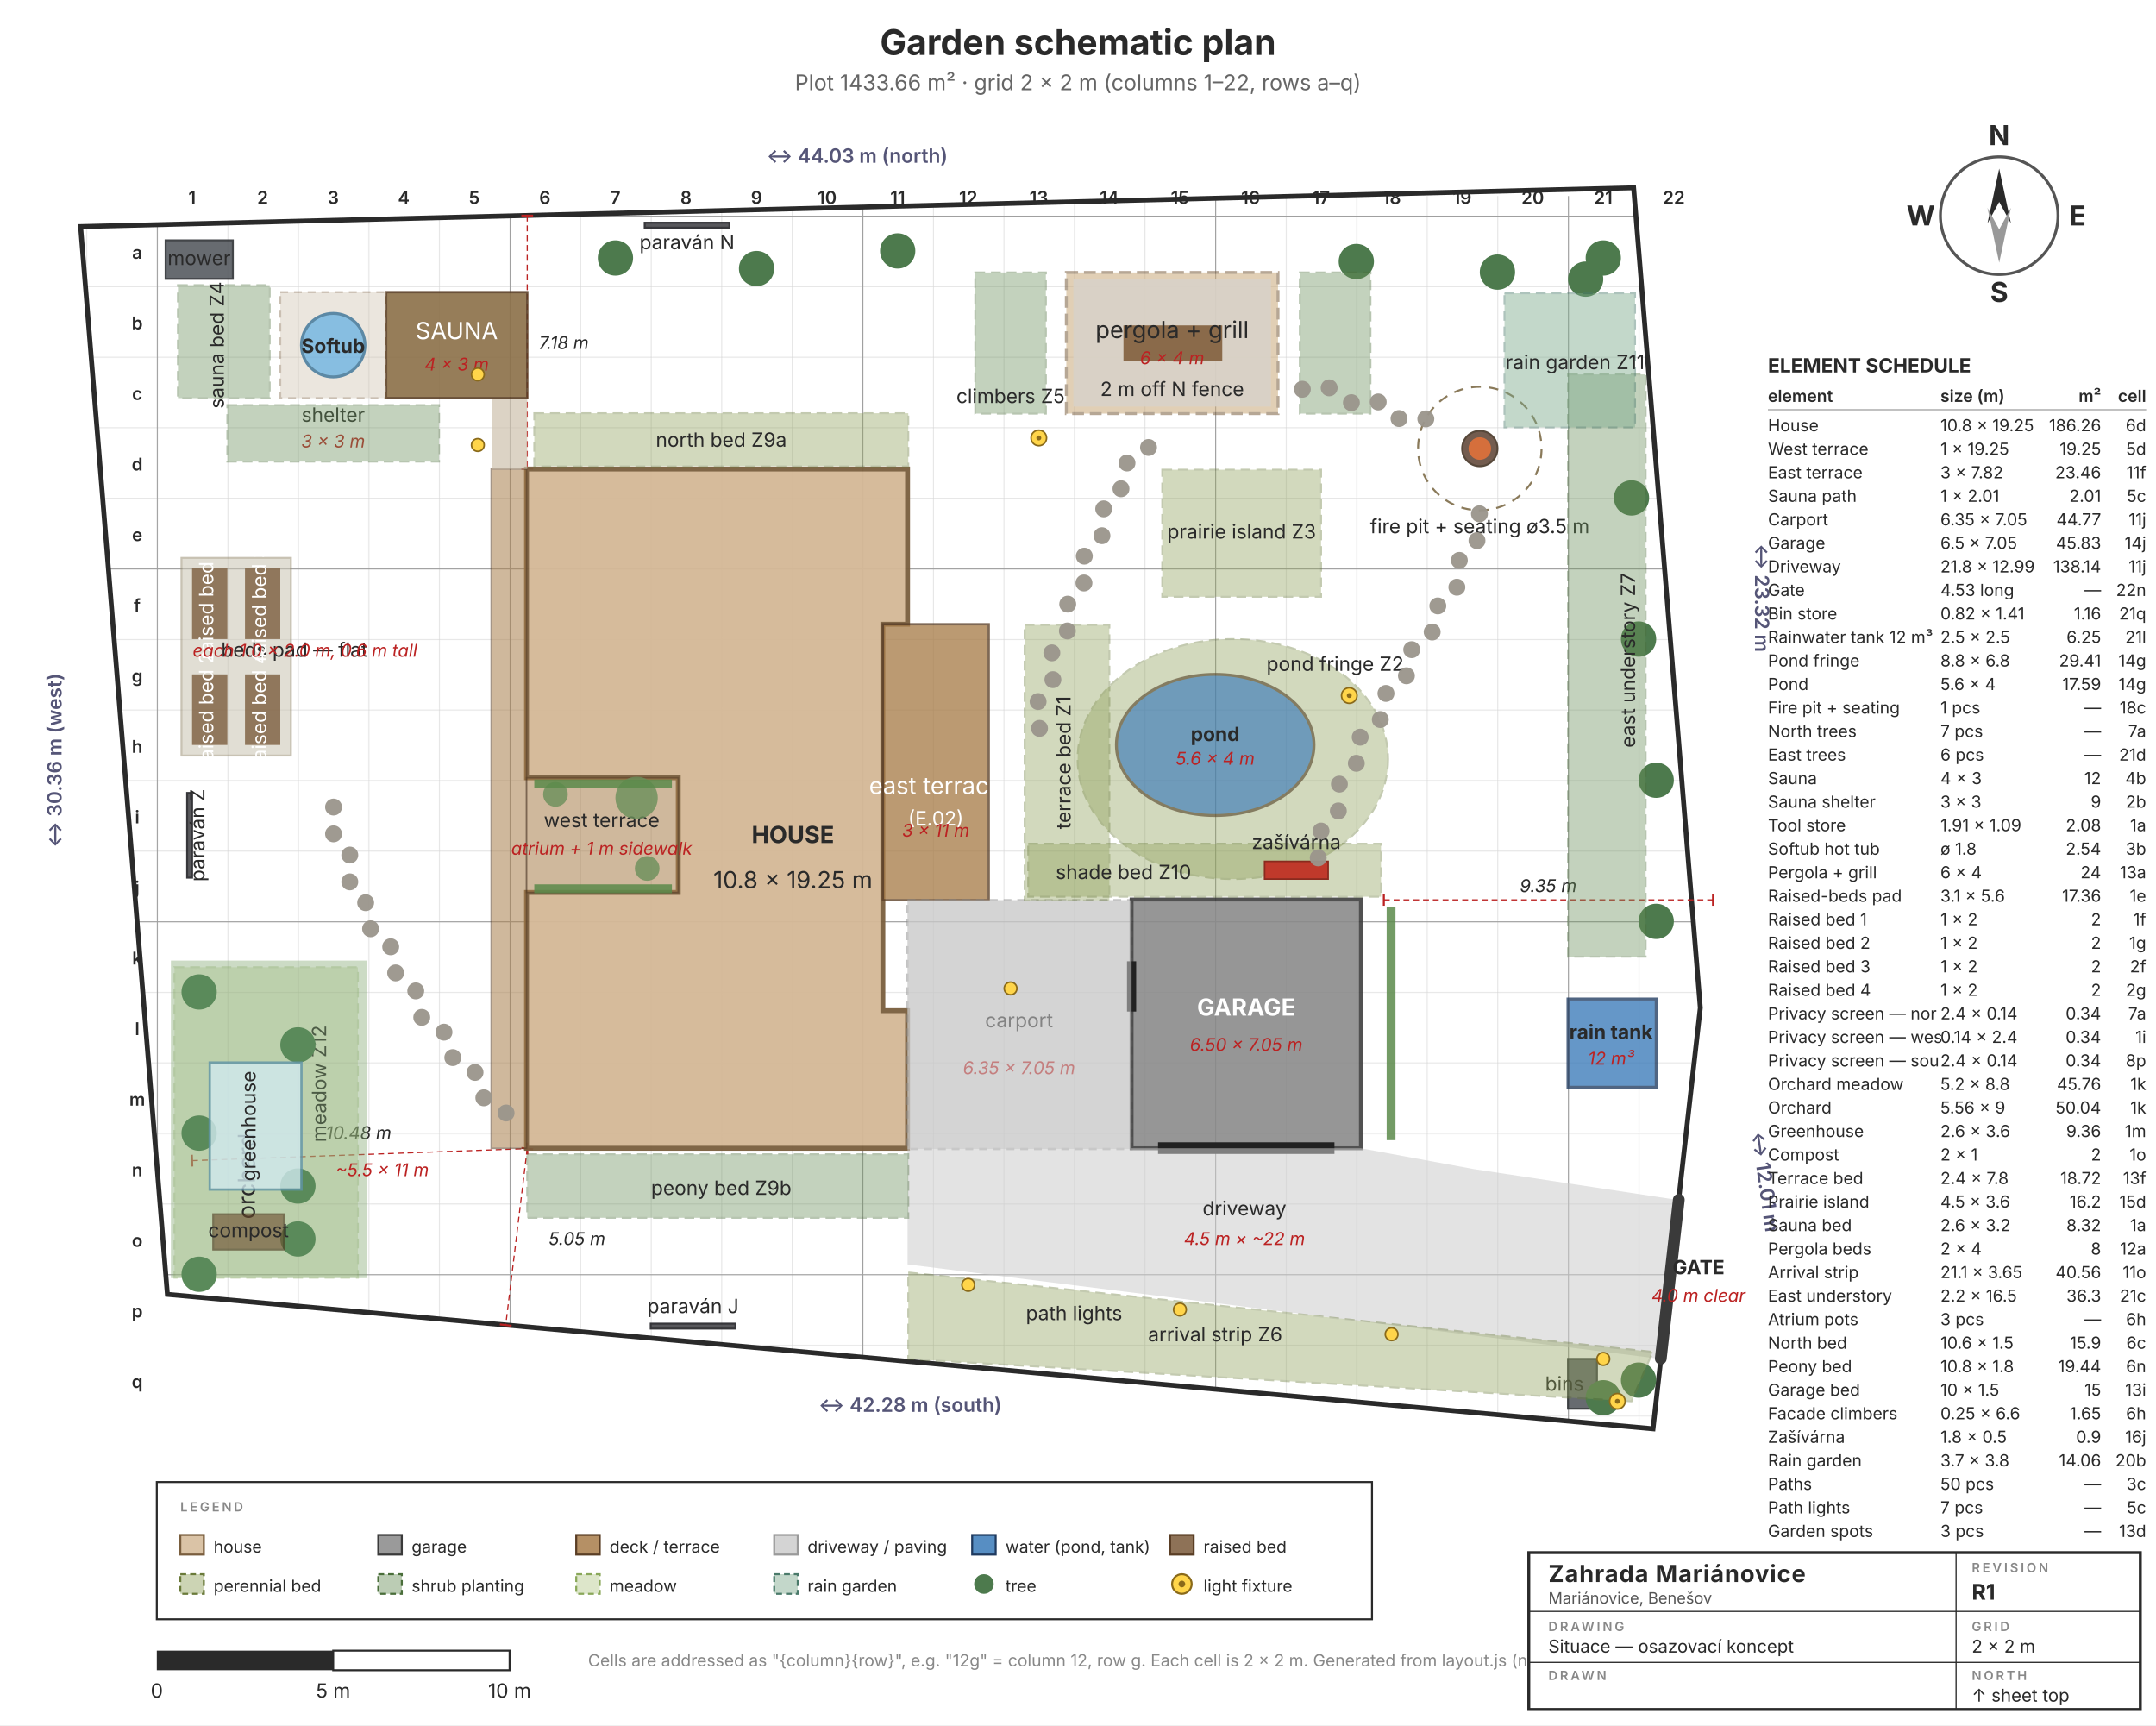
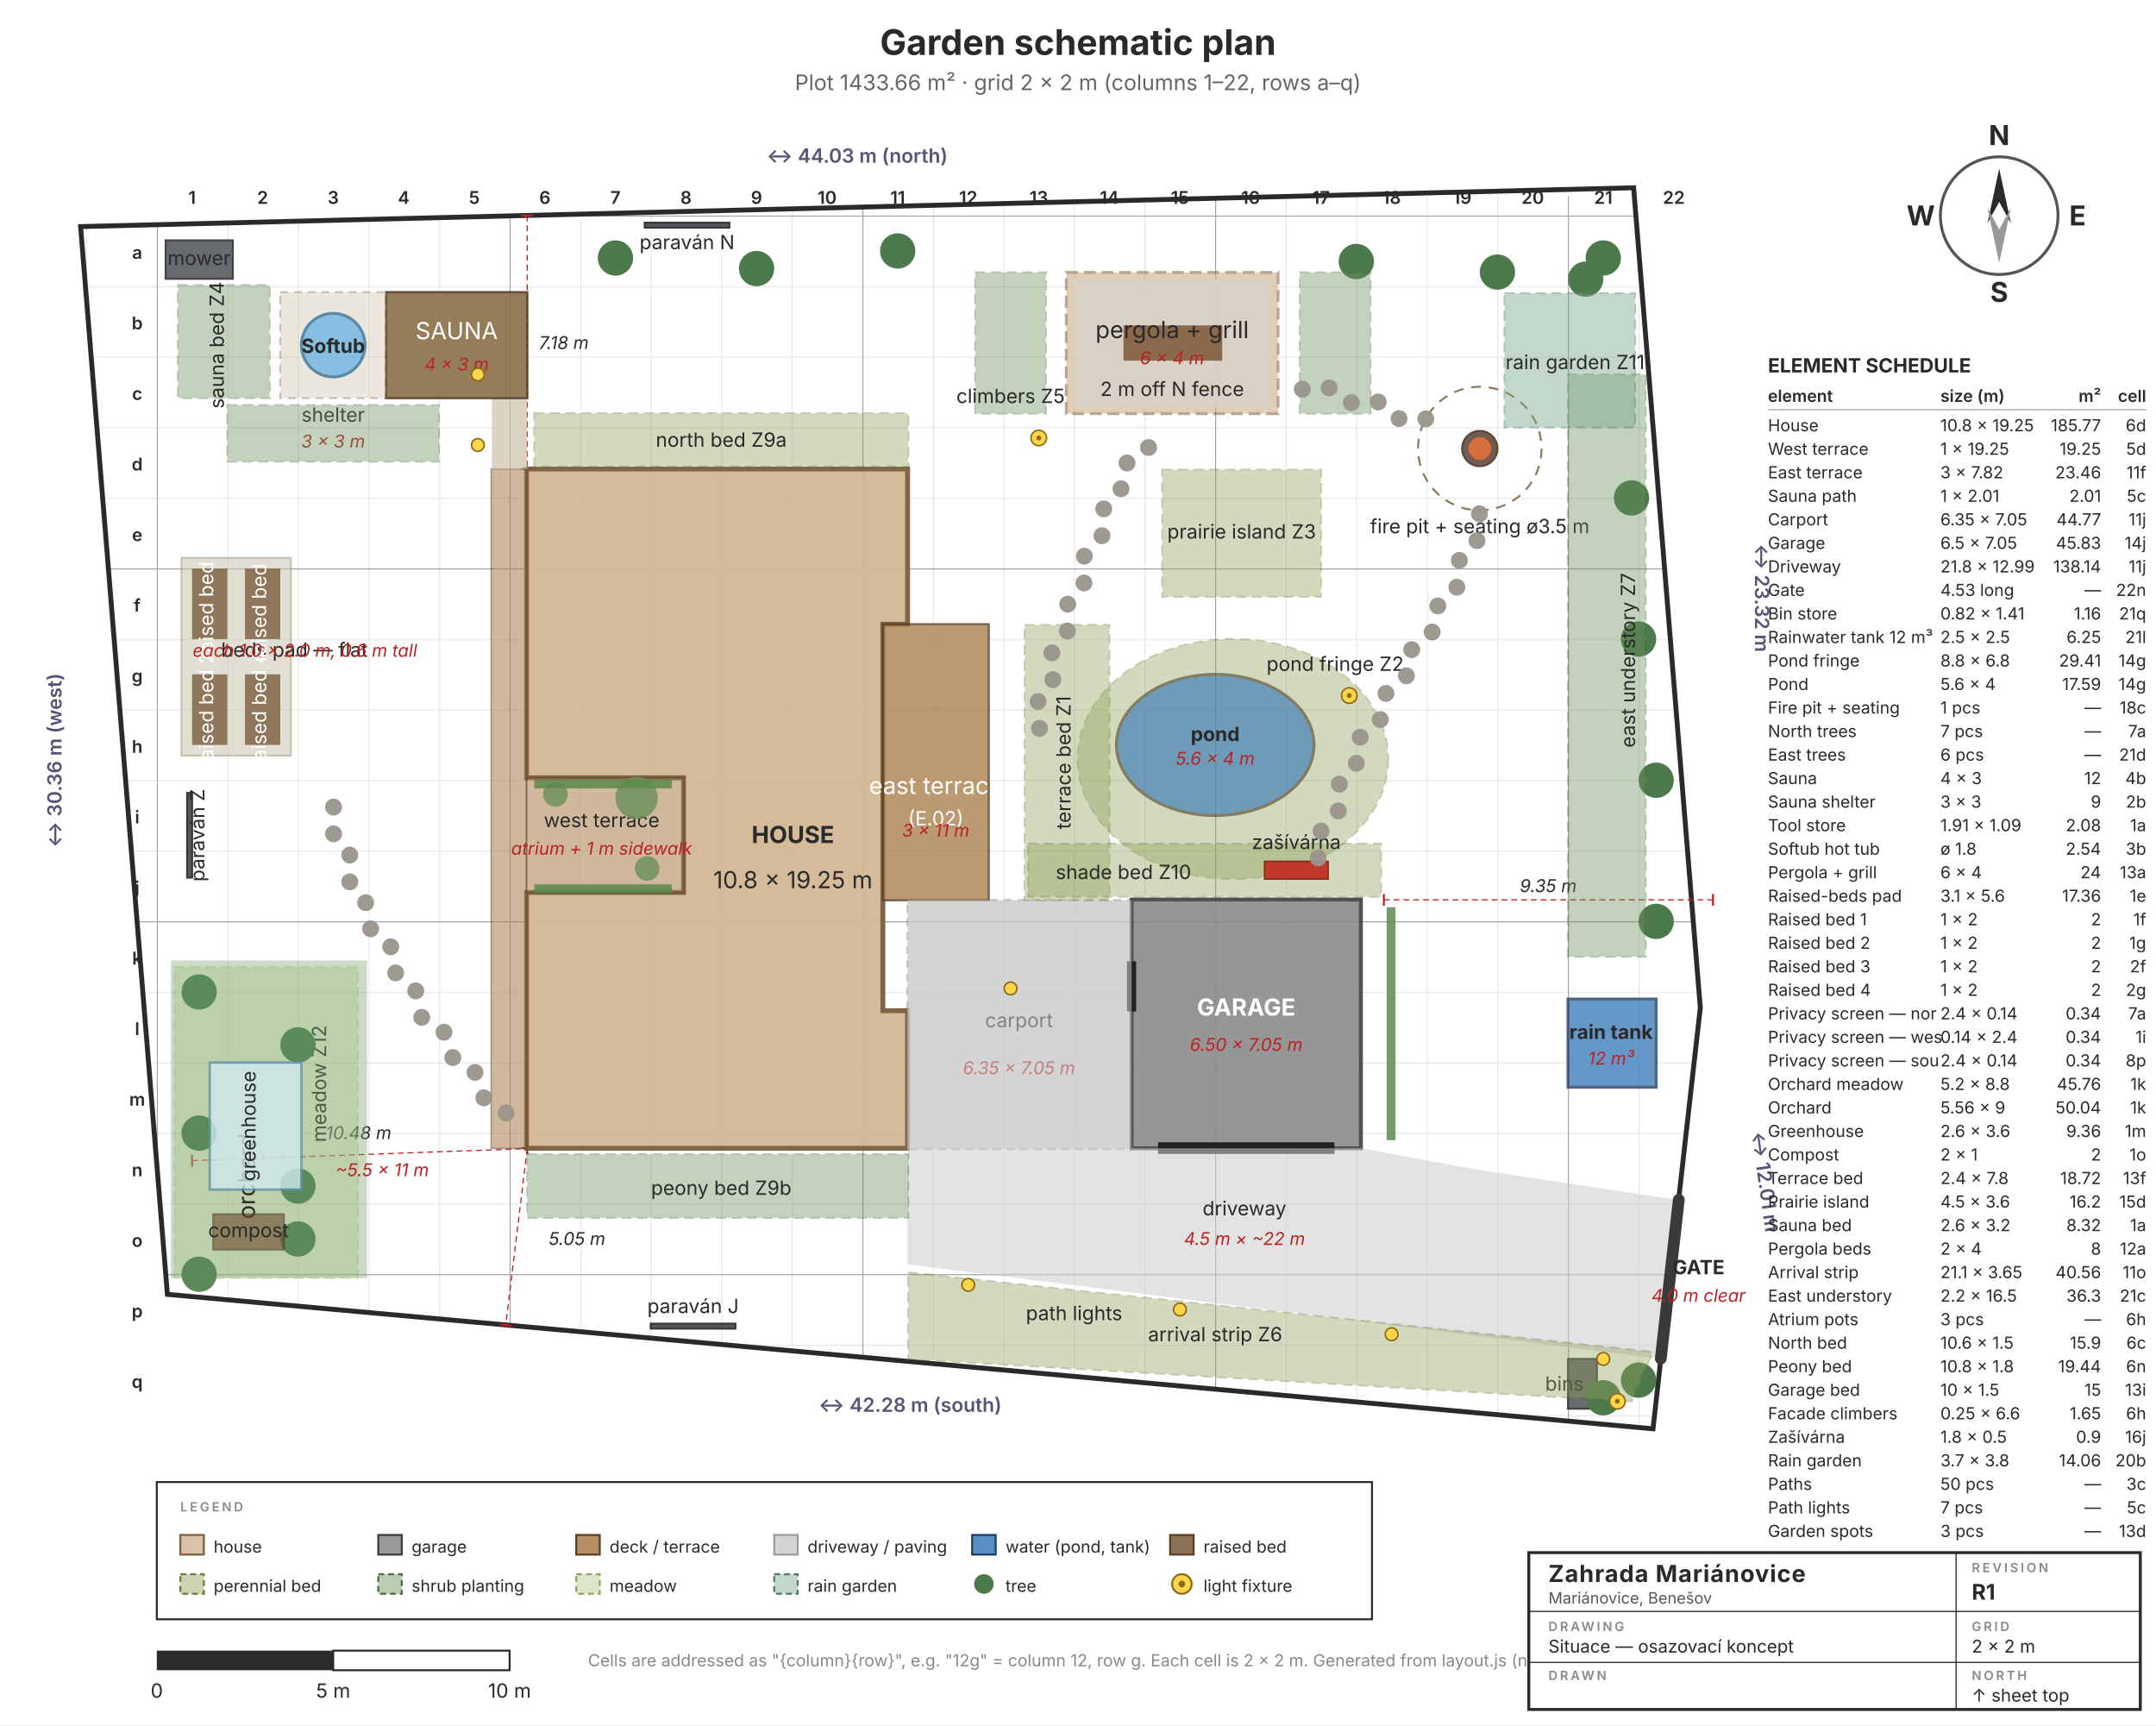
<svg xmlns="http://www.w3.org/2000/svg" viewBox="0 0 1100 880" font-family="-apple-system, BlinkMacSystemFont, sans-serif">
  <defs>
    <pattern id="cellgrid" width="36" height="36" patternUnits="userSpaceOnUse">
      <path d="M 36 0 L 0 0 0 36" fill="none" stroke="#d8d8d8" stroke-width="0.6" />
    </pattern>
    <pattern id="majorgrid" x="0" y="0" width="180" height="180" patternUnits="userSpaceOnUse">
      <rect width="180" height="180" fill="url(#cellgrid)" />
      <path d="M 180 0 L 0 0 0 180" fill="none" stroke="#a0a0a0" stroke-width="1" />
    </pattern>
    <clipPath id="plotShape">
      <polygon points="-38.88,5.58 753.48,-14.22 787.5,404.1 779.4,475.74 763.38,618.84 5.4,550.26" />
    </clipPath>
  </defs>
  <style>
    text { font-family: -apple-system, sans-serif; fill: #2a2a2a; }
    .title { font-size: 18px; font-weight: 700; text-anchor: middle; }
    .subtitle { font-size: 11px; fill: #666; text-anchor: middle; }
    .lbl { font-size: 12px; text-anchor: middle; }
    .lbl-w { font-size: 12px; text-anchor: middle; fill: white; }
    .lbl-sm { font-size: 10px; text-anchor: middle; }
    .lbl-sm-w { font-size: 10px; text-anchor: middle; fill: white; }
    .compass { font-size: 14px; font-weight: 700; text-anchor: middle; }
    .strana { font-size: 10px; fill: #557; font-weight: 600; text-anchor: middle; }
    .dim { font-size: 9px; fill: #b22; text-anchor: middle; font-style: italic; }
    .axis { font-size: 9px; fill: #555; text-anchor: middle; font-weight: 600; }
    .tb-proj { font-size: 12px; font-weight: 700; letter-spacing: 0.4px; }
    .tb-sub { font-size: 8px; fill: #555; }
    .tb-lbl { font-size: 6.5px; fill: #888; font-weight: 600; letter-spacing: 1.2px; }
    .tb-val { font-size: 9px; }
    .tb-rev { font-size: 11px; font-weight: 700; }
    .leg { font-size: 8.5px; }
    .note { font-size: 8.5px; fill: #888; }
  </style>
  <rect x="0" y="0" width="1100" height="880" fill="white" />
  <text x="550" y="28" class="title">Garden schematic plan</text>
  <text x="550" y="46" class="subtitle">Plot 1433.66 m² · grid 2 × 2 m (columns 1–22, rows a–q)</text>
  <g transform="translate(80, 110)">
    <g clip-path="url(#plotShape)">
      <rect x="-50" y="-10" width="900" height="700" fill="url(#majorgrid)" />
    </g>
    <polygon points="-38.88,5.58 753.48,-14.22 787.5,404.1 779.4,475.74 763.38,618.84 5.4,550.26" fill="none" stroke="#2a2a2a" stroke-width="2.5" />
    <g class="axis-labels" font-size="9" fill="#555" text-anchor="middle" font-weight="600">
      <text x="18" y="-6">1</text>
      <text x="54" y="-6">2</text>
      <text x="90" y="-6">3</text>
      <text x="126" y="-6">4</text>
      <text x="162" y="-6">5</text>
      <text x="198" y="-6">6</text>
      <text x="234" y="-6">7</text>
      <text x="270" y="-6">8</text>
      <text x="306" y="-6">9</text>
      <text x="342" y="-6">10</text>
      <text x="378" y="-6">11</text>
      <text x="414" y="-6">12</text>
      <text x="450" y="-6">13</text>
      <text x="486" y="-6">14</text>
      <text x="522" y="-6">15</text>
      <text x="558" y="-6">16</text>
      <text x="594" y="-6">17</text>
      <text x="630" y="-6">18</text>
      <text x="666" y="-6">19</text>
      <text x="702" y="-6">20</text>
      <text x="738" y="-6">21</text>
      <text x="774" y="-6">22</text>
    </g>
    <g class="axis-labels" font-size="9" fill="#555" text-anchor="middle" font-weight="600">
      <text x="-10" y="22">a</text>
      <text x="-10" y="58">b</text>
      <text x="-10" y="94">c</text>
      <text x="-10" y="130">d</text>
      <text x="-10" y="166">e</text>
      <text x="-10" y="202">f</text>
      <text x="-10" y="238">g</text>
      <text x="-10" y="274">h</text>
      <text x="-10" y="310">i</text>
      <text x="-10" y="346">j</text>
      <text x="-10" y="382">k</text>
      <text x="-10" y="418">l</text>
      <text x="-10" y="454">m</text>
      <text x="-10" y="490">n</text>
      <text x="-10" y="526">o</text>
      <text x="-10" y="562">p</text>
      <text x="-10" y="598">q</text>
    </g>
    <text x="357.3" y="-27" class="strana">↔ 44.03 m (north)</text>
    <text x="815.4" y="194.94" class="strana" transform="rotate(90, 815.4, 194.94)">↔ 23.32 m</text>
    <text x="817.2" y="493.2" class="strana" transform="rotate(82, 817.2, 493.2)">↔ 12.01 m</text>
    <text x="384.3" y="610.2" class="strana">↔ 42.28 m (south)</text>
    <text x="-48.6" y="277.92" class="strana" transform="rotate(-90, -48.6, 277.92)">↔ 30.36 m (west)</text>
    <g stroke="#b22" stroke-width="0.6" fill="#b22">
      <line x1="189" y1="0" x2="189" y2="129.06" stroke-dasharray="3,2" />
      <line x1="186" y1="0" x2="192" y2="0" stroke-width="1" />
      <line x1="186" y1="129.06" x2="192" y2="129.06" stroke-width="1" />
      <text x="194.94" y="68.04" font-size="9" font-style="italic" stroke="none" text-anchor="start">7.18 m</text>
      <line x1="18" y1="482.04" x2="189" y2="475.92" stroke-dasharray="3,2" />
      <line x1="18.11" y1="485.04" x2="17.89" y2="479.04" stroke-width="1" />
      <line x1="189.11" y1="478.92" x2="188.89" y2="472.92" stroke-width="1" />
      <text x="102.96" y="471.06" font-size="9" font-style="italic" stroke="none" text-anchor="middle">10.48 m</text>
      <line x1="189" y1="475.92" x2="178.02" y2="565.92" stroke-dasharray="3,2" />
      <line x1="186.02" y1="475.56" x2="191.98" y2="476.28" stroke-width="1" />
      <line x1="175.04" y1="565.56" x2="181" y2="566.28" stroke-width="1" />
      <text x="199.98" y="525.06" font-size="9" font-style="italic" stroke="none" text-anchor="start">5.05 m</text>
      <line x1="626.04" y1="349.02" x2="793.98" y2="349.02" stroke-dasharray="3,2" />
      <line x1="626.04" y1="352.02" x2="626.04" y2="346.02" stroke-width="1" />
      <line x1="793.98" y1="352.02" x2="793.98" y2="346.02" stroke-width="1" />
      <text x="709.92" y="345.06" font-size="9" font-style="italic" stroke="none" text-anchor="middle">9.35 m</text>
    </g>
    <g class="el" data-id="house">
-       <polygon points="188.64,129.24 383.04,129.24 383.04,208.44 370.44,208.44 370.44,405.54 383.04,405.54 383.04,475.74 188.64,475.74 188.64,345.24 266.04,345.24 266.04,286.74 188.64,286.74" fill="#d4b896" opacity="0.95" stroke="#7a5e3e" stroke-width="2.5" />
+       <polygon points="188.64,129.24 383.04,129.24 383.04,208.44 370.44,208.44 370.44,405.54 383.04,405.54 383.04,475.74 188.64,475.74 188.64,345.24 268.74,345.24 268.74,286.74 188.64,286.74" fill="#d4b896" opacity="0.95" stroke="#7a5e3e" stroke-width="2.5" />
      <text x="324.54" y="320.04" class="lbl" font-size="20" font-weight="700">HOUSE</text>
      <text x="324.54" y="343.08" class="lbl">10.8 × 19.25 m</text>
    </g>
    <g class="el" data-id="westTerrace">
      <rect x="170.64" y="129.24" width="18" height="346.5" fill="#a87d4a" opacity="0.55" stroke="#5a3e25" stroke-width="0.8" />
-       <rect x="188.64" y="286.74" width="77.4" height="58.5" fill="#a87d4a" opacity="0.55" stroke="#5a3e25" stroke-width="0.8" />
+       <rect x="188.64" y="286.74" width="80.1" height="58.5" fill="#a87d4a" opacity="0.55" stroke="#5a3e25" stroke-width="0.8" />
      <text x="226.98" y="311.94" class="lbl-sm">west terrace</text>
      <text x="226.98" y="325.98" class="dim">atrium + 1 m sidewalk</text>
    </g>
    <g class="el" data-id="eastTerrace">
      <rect x="370.44" y="208.44" width="54" height="140.76" fill="#a87d4a" opacity="0.78" stroke="#5a3e25" stroke-width="1.2" />
      <text x="397.44" y="295.02" class="lbl-w">east terrace</text>
      <text x="397.44" y="311.04" class="lbl-sm-w">(E.02)</text>
      <text x="397.44" y="316.8" class="dim" fill="#fff">3 × 11 m</text>
    </g>
    <g class="el" data-id="saunaPath">
      <rect x="171" y="93.06" width="18" height="36.18" fill="#cdc1ad" opacity="0.7" />
    </g>
    <g class="el" data-id="carport">
      <rect x="383.04" y="349.2" width="114.3" height="126.9" fill="#bdbdbd" opacity="0.5" stroke="#888" stroke-width="1.2" stroke-dasharray="4,3" />
      <text x="439.92" y="414" class="lbl-sm">carport</text>
      <text x="439.92" y="437.94" class="dim">6.35 × 7.05 m</text>
    </g>
    <g class="el" data-id="garage">
      <rect x="497.34" y="348.84" width="117" height="126.9" fill="#888" opacity="0.88" stroke="#3a3a3a" stroke-width="2" />
      <rect x="510.84" y="472.68" width="90" height="5.94" fill="#222" />
      <rect x="495" y="380.34" width="4.68" height="25.65" fill="#222" />
      <text x="555.84" y="408.06" class="lbl-w" font-size="14" font-weight="700">GARAGE</text>
      <text x="555.84" y="426.06" class="dim" fill="#fff">6.50 × 7.05 m</text>
    </g>
    <g class="el" data-id="driveway">
      <polygon points="383.04,349.2 497.34,349.2 497.34,475.74 614.34,475.74 671.94,486.36 775.44,502.02 765.9,583.02 383.04,534.96" fill="#cccccc" opacity="0.55" />
      <text x="554.94" y="509.94" class="lbl-sm">driveway</text>
      <text x="554.94" y="525.06" class="dim">4.5 m × ~22 m</text>
    </g>
    <g class="el" data-id="gate">
      <line x1="776.52" y1="502.02" x2="767.34" y2="583.02" fill="none" stroke="#3a3a3a" stroke-width="6" stroke-linecap="round" />
      <text x="786.6" y="540" class="lbl-sm" font-weight="700" text-anchor="start">GATE</text>
      <text x="786.6" y="554.04" class="dim" text-anchor="start">4.0 m clear</text>
    </g>
    <g class="el" data-id="binStore">
      <g clip-path="url(#plotShape)">
        <rect x="720" y="583.2" width="14.76" height="25.38" fill="#5a5e64" opacity="0.92" stroke="#33363a" stroke-width="1" />
      </g>
      <text x="718.2" y="599.4" class="lbl-sm" fill="#333" text-anchor="end">bins</text>
    </g>
    <g class="el" data-id="rainTank">
      <rect x="720" y="399.6" width="45" height="45" fill="#3a7ab8" opacity="0.78" stroke="#1f3a5f" stroke-width="1.5" />
      <text x="741.96" y="419.94" class="lbl-sm" fill="#fff" font-weight="700">rain tank</text>
      <text x="741.96" y="433.08" class="dim" fill="#fff">12 m³</text>
    </g>
    <g class="el" data-id="pondFringe">
      <ellipse cx="549" cy="277.2" rx="79.2" ry="61.2" fill="#8fa05a" opacity="0.4" stroke="#6a7a3a" stroke-width="1" stroke-dasharray="5,3" />
      <text x="601.2" y="232.2" class="lbl-sm" fill="#3a5a28">pond fringe Z2</text>
    </g>
    <g class="el" data-id="pond">
      <ellipse cx="540" cy="270" rx="50.4" ry="36" fill="#3a7ab8" opacity="0.65" stroke="#5a4a30" stroke-width="1.5" />
      <text x="540" y="268.02" class="lbl-sm" fill="#fff" font-weight="700">pond</text>
      <text x="540" y="280.08" class="dim" fill="#fff">5.6 × 4 m</text>
    </g>
    <g class="el" data-id="firePit">
      <circle cx="675" cy="118.8" r="31.5" fill="none" stroke="#8a7a5a" stroke-width="1" stroke-dasharray="5,4" />
      <circle cx="675" cy="118.8" r="9" fill="#5a4030" opacity="0.85" stroke="#3a2818" stroke-width="1" />
      <circle cx="675" cy="118.8" r="5.76" fill="#ff7733" opacity="0.7" />
      <text x="675" y="162" class="lbl-sm" fill="#5a4828">fire pit + seating ø3.5 m</text>
    </g>
    <g class="el" data-id="northTrees">
      <circle cx="234" cy="21.6" r="9" fill="#4d7a4d" />
      <circle cx="306" cy="27" r="9" fill="#4d7a4d" />
      <circle cx="378" cy="18" r="9" fill="#4d7a4d" />
      <circle cx="612" cy="23.4" r="9" fill="#4d7a4d" />
      <circle cx="684" cy="28.8" r="9" fill="#4d7a4d" />
      <circle cx="738" cy="21.6" r="9" fill="#4d7a4d" />
      <circle cx="729" cy="32.4" r="9" fill="#4d7a4d" />
    </g>
    <g class="el" data-id="eastTrees">
      <circle cx="752.4" cy="144" r="9" fill="#4d7a4d" />
      <circle cx="756" cy="216" r="9" fill="#4d7a4d" />
      <circle cx="765" cy="288" r="9" fill="#4d7a4d" />
      <circle cx="765" cy="360" r="9" fill="#4d7a4d" />
      <circle cx="756" cy="594" r="9" fill="#4d7a4d" />
      <circle cx="738" cy="603" r="9" fill="#4d7a4d" />
    </g>
    <g class="el" data-id="sauna">
      <rect x="117" y="39.06" width="72" height="54" fill="#8b6f47" opacity="0.9" stroke="#5a3e25" stroke-width="1.2" />
      <text x="153" y="63" class="lbl-w">SAUNA</text>
      <text x="153" y="79.02" class="dim" fill="#fff">4 × 3 m</text>
    </g>
    <g class="el" data-id="saunaShelter">
      <rect x="63" y="39.06" width="54" height="54" fill="#cdc1ad" opacity="0.4" stroke="#7a5e3e" stroke-width="1" stroke-dasharray="4,3" />
      <text x="90" y="105.12" class="lbl-sm" fill="#5a4828">shelter</text>
      <text x="90" y="118.26" class="dim">3 × 3 m</text>
    </g>
    <g class="el" data-id="toolStore">
      <g clip-path="url(#plotShape)">
        <rect x="4.5" y="12.6" width="34.29" height="19.62" fill="#5a5e64" opacity="0.92" stroke="#33363a" stroke-width="1" />
      </g>
      <text x="21.6" y="25.2" class="lbl-sm" fill="#fff">mower</text>
    </g>
    <g class="el" data-id="softub">
      <circle cx="90" cy="66.06" r="16.2" fill="#5dade2" opacity="0.7" stroke="#1f618d" stroke-width="1.5" />
      <text x="90" y="70.02" class="lbl-sm" fill="#1f3a5f" font-weight="700">Softub</text>
    </g>
    <g class="el" data-id="pergola">
      <rect x="464.04" y="28.98" width="108" height="72" fill="#c8a878" opacity="0.55" stroke="#7a5e3e" stroke-width="1.5" stroke-dasharray="6,3" />
      <rect x="467.64" y="32.58" width="100.8" height="64.8" fill="#d8d2c8" opacity="0.9" />
      <rect x="493.2" y="55.98" width="50.4" height="18" fill="#8a6a4a" />
      <text x="518.04" y="62.46" class="lbl">pergola + grill</text>
      <text x="518.04" y="75.78" class="dim">6 × 4 m</text>
      <text x="518.04" y="91.98" class="lbl-sm" fill="#5a4828">2 m off N fence</text>
    </g>
    <g class="el" data-id="raisedBedsPad">
      <g clip-path="url(#plotShape)">
        <rect x="12.6" y="174.6" width="55.8" height="100.8" fill="#c8c2b0" opacity="0.55" stroke="#9a9074" stroke-width="1" />
      </g>
      <text x="70.2" y="225" class="lbl-sm" fill="#5a5030" text-anchor="start">beds pad — flat</text>
    </g>
    <g class="el" data-id="raisedBed1">
      <rect x="18" y="180" width="18" height="36" fill="#7a5a3a" opacity="0.78" />
      <text x="28.8" y="198" class="lbl-sm-w" transform="rotate(-90, 28.8, 198)">raised bed 1</text>
    </g>
    <g class="el" data-id="raisedBed2">
      <rect x="18" y="234" width="18" height="36" fill="#7a5a3a" opacity="0.78" />
      <text x="28.8" y="252" class="lbl-sm-w" transform="rotate(-90, 28.8, 252)">raised bed 2</text>
    </g>
    <g class="el" data-id="raisedBed3">
      <rect x="45" y="180" width="18" height="36" fill="#7a5a3a" opacity="0.78" />
      <text x="55.8" y="198" class="lbl-sm-w" transform="rotate(-90, 55.8, 198)">raised bed 3</text>
    </g>
    <g class="el" data-id="raisedBed4">
      <rect x="45" y="234" width="18" height="36" fill="#7a5a3a" opacity="0.78" />
      <text x="55.8" y="252" class="lbl-sm-w" transform="rotate(-90, 55.8, 252)">raised bed 4</text>
      <text x="75.6" y="225" class="dim" text-anchor="start">each 1.0 × 2.0 m, 0.6 m tall</text>
    </g>
    <g class="el" data-id="screenNorth">
      <rect x="248.94" y="3.6" width="43.2" height="2.52" fill="#4a4a4e" opacity="0.92" stroke="#26262a" stroke-width="1" />
      <text x="270.54" y="17.1" class="lbl-sm" fill="#3a3a3e">paraván N</text>
    </g>
    <g class="el" data-id="screenWest">
      <rect x="15.48" y="294.48" width="2.52" height="43.2" fill="#4a4a4e" opacity="0.92" stroke="#26262a" stroke-width="1" />
      <text x="24.3" y="316.08" class="lbl-sm" fill="#3a3a3e" transform="rotate(-90, 24.3, 316.08)">paraván Z</text>
    </g>
    <g class="el" data-id="screenSouth">
      <rect x="252" y="565.2" width="43.2" height="2.52" fill="#4a4a4e" opacity="0.92" stroke="#26262a" stroke-width="1" />
      <text x="273.6" y="559.8" class="lbl-sm" fill="#3a3a3e">paraván J</text>
    </g>
    <g class="el" data-id="orchardMeadow">
      <g clip-path="url(#plotShape)">
        <rect x="9" y="383.4" width="93.6" height="158.4" fill="#b5c98a" opacity="0.35" stroke="#8aa85a" stroke-width="1" stroke-dasharray="5,3" />
      </g>
      <text x="86.4" y="442.8" class="lbl-sm" fill="#3a5a28" transform="rotate(-90, 86.4, 442.8)">meadow Z12</text>
    </g>
    <g class="el" data-id="orchard">
      <g clip-path="url(#plotShape)">
        <rect x="7.2" y="379.98" width="100.08" height="162" fill="#7fa66f" opacity="0.4" />
      </g>
      <circle cx="21.6" cy="396" r="9" fill="#5a8a5a" />
      <circle cx="72" cy="423" r="9" fill="#5a8a5a" />
      <circle cx="21.6" cy="468" r="9" fill="#5a8a5a" />
      <circle cx="72" cy="495" r="9" fill="#5a8a5a" />
      <circle cx="21.6" cy="540" r="9" fill="#5a8a5a" />
      <circle cx="72" cy="522" r="9" fill="#5a8a5a" />
      <text x="50.04" y="489.96" class="lbl" transform="rotate(-90, 50.04, 489.96)">orchard</text>
      <text x="115.02" y="489.96" class="dim" text-anchor="start">~5.5 × 11 m</text>
    </g>
    <g class="el" data-id="greenhouse">
      <g clip-path="url(#plotShape)">
        <rect x="27" y="432" width="46.8" height="64.8" fill="#cfe8ef" opacity="0.8" stroke="#5f93a8" stroke-width="1.2" />
      </g>
      <text x="50.4" y="464.4" class="lbl-sm" fill="#245a6a" transform="rotate(-90, 50.4, 464.4)">greenhouse</text>
    </g>
    <g class="el" data-id="compost">
      <g clip-path="url(#plotShape)">
        <rect x="28.8" y="509.4" width="36" height="18" fill="#6a4a2a" opacity="0.6" stroke="#4a3218" stroke-width="1" />
      </g>
      <text x="46.8" y="521.1" class="lbl-sm" fill="#fff">compost</text>
    </g>
    <g class="el" data-id="bedTerrace">
      <rect x="442.8" y="208.8" width="43.2" height="140.4" fill="#8fa05a" opacity="0.4" stroke="#6a7a3a" stroke-width="1" stroke-dasharray="5,3" />
      <text x="466.2" y="279" class="lbl-sm" fill="#3a5a28" transform="rotate(-90, 466.2, 279)">terrace bed Z1</text>
    </g>
    <g class="el" data-id="prairieIsland">
      <rect x="513" y="129.6" width="81" height="64.8" fill="#8fa05a" opacity="0.4" stroke="#6a7a3a" stroke-width="1" stroke-dasharray="5,3" />
      <text x="553.5" y="164.7" class="lbl-sm" fill="#3a5a28">prairie island Z3</text>
    </g>
    <g class="el" data-id="saunaBed">
      <rect x="10.8" y="35.46" width="46.8" height="57.6" fill="#6a8e5a" opacity="0.4" stroke="#4a6e3a" stroke-width="1" stroke-dasharray="5,3" />
      <rect x="36" y="96.66" width="108" height="28.8" fill="#6a8e5a" opacity="0.4" stroke="#4a6e3a" stroke-width="1" stroke-dasharray="5,3" />
      <text x="34.2" y="66.06" class="lbl-sm" fill="#3a5a28" transform="rotate(-90, 34.2, 66.06)">sauna bed Z4</text>
    </g>
    <g class="el" data-id="pergolaBeds">
      <rect x="417.6" y="28.98" width="36" height="72" fill="#6a8e5a" opacity="0.4" stroke="#4a6e3a" stroke-width="1" stroke-dasharray="5,3" />
      <rect x="583.2" y="28.98" width="36" height="72" fill="#6a8e5a" opacity="0.4" stroke="#4a6e3a" stroke-width="1" stroke-dasharray="5,3" />
      <text x="435.6" y="95.58" class="lbl-sm" fill="#3a5a28">climbers Z5</text>
    </g>
    <g class="el" data-id="arrivalStrip">
      <polygon points="383.4,539.1 763.2,579.6 752.4,604.8 383.4,583.2" fill="#8fa05a" opacity="0.4" stroke="#6a7a3a" stroke-width="1" stroke-dasharray="5,3" />
      <text x="540" y="574.2" class="lbl-sm" fill="#3a5a28">arrival strip Z6</text>
    </g>
    <g class="el" data-id="eastUnderstory">
      <rect x="720" y="81" width="39.6" height="297" fill="#6a8e5a" opacity="0.4" stroke="#4a6e3a" stroke-width="1" stroke-dasharray="5,3" />
      <text x="754.2" y="226.8" class="lbl-sm" fill="#3a5a28" transform="rotate(-90, 754.2, 226.8)">east understory Z7</text>
    </g>
    <g class="el" data-id="atriumPots">
      <circle cx="203.4" cy="295.2" r="6.3" fill="#6a8e5a" opacity="0.8" />
      <circle cx="244.8" cy="297" r="10.8" fill="#6a8e5a" opacity="0.8" />
      <circle cx="250.2" cy="333" r="6.3" fill="#6a8e5a" opacity="0.8" />
    </g>
    <g class="el" data-id="northFoundation">
      <rect x="192.6" y="100.8" width="190.8" height="27" fill="#8fa05a" opacity="0.4" stroke="#6a7a3a" stroke-width="1" stroke-dasharray="5,3" />
      <text x="288" y="117.9" class="lbl-sm" fill="#3a5a28">north bed Z9a</text>
    </g>
    <g class="el" data-id="southFoundation">
      <rect x="189" y="478.8" width="194.4" height="32.4" fill="#6a8e5a" opacity="0.4" stroke="#4a6e3a" stroke-width="1" stroke-dasharray="5,3" />
      <text x="288" y="499.5" class="lbl-sm" fill="#3a5a28">peony bed Z9b</text>
    </g>
    <g class="el" data-id="garageFaceBed">
      <rect x="444.6" y="320.4" width="180" height="27" fill="#8fa05a" opacity="0.4" stroke="#6a7a3a" stroke-width="1" stroke-dasharray="5,3" />
      <text x="493.2" y="338.4" class="lbl-sm" fill="#3a5a28">shade bed Z10</text>
    </g>
    <g class="el" data-id="facadeClimbers">
      <rect x="627.48" y="352.8" width="4.5" height="118.8" fill="#5a8a4a" opacity="0.85" />
      <rect x="192.6" y="287.64" width="70.2" height="4.5" fill="#5a8a4a" opacity="0.85" />
      <rect x="192.6" y="341.1" width="70.2" height="4.5" fill="#5a8a4a" opacity="0.85" />
    </g>
    <g class="el" data-id="zasivarna">
      <rect x="565.2" y="329.4" width="32.4" height="9" fill="#c0392b" stroke="#8a2a1e" stroke-width="0.8" />
      <text x="581.4" y="323.1" class="lbl-sm" fill="#8a2a1e">zašívárna</text>
    </g>
    <g class="el" data-id="rainGarden">
      <rect x="687.6" y="39.6" width="66.6" height="68.4" fill="#7aa88a" opacity="0.45" stroke="#4a7a6a" stroke-width="1" stroke-dasharray="5,3" />
      <text x="723.6" y="78.3" class="lbl-sm" fill="#3a5a28">rain garden Z11</text>
    </g>
    <g class="el" data-id="steppingPaths">
      <circle cx="178.2" cy="457.74" r="4.32" fill="#9a958c" opacity="0.95" />
      <circle cx="166.86" cy="450" r="4.32" fill="#9a958c" opacity="0.95" />
      <circle cx="162.36" cy="437.04" r="4.32" fill="#9a958c" opacity="0.95" />
      <circle cx="151.02" cy="429.48" r="4.32" fill="#9a958c" opacity="0.95" />
      <circle cx="146.52" cy="416.52" r="4.32" fill="#9a958c" opacity="0.95" />
      <circle cx="135.18" cy="408.96" r="4.32" fill="#9a958c" opacity="0.95" />
      <circle cx="132.12" cy="395.46" r="4.32" fill="#9a958c" opacity="0.95" />
      <circle cx="121.86" cy="386.28" r="4.32" fill="#9a958c" opacity="0.95" />
      <circle cx="119.34" cy="372.96" r="4.32" fill="#9a958c" opacity="0.95" />
      <circle cx="109.08" cy="363.78" r="4.32" fill="#9a958c" opacity="0.95" />
      <circle cx="106.56" cy="350.46" r="4.32" fill="#9a958c" opacity="0.95" />
      <circle cx="98.46" cy="339.84" r="4.32" fill="#9a958c" opacity="0.95" />
      <circle cx="98.46" cy="326.16" r="4.32" fill="#9a958c" opacity="0.95" />
      <circle cx="90.18" cy="315.36" r="4.32" fill="#9a958c" opacity="0.95" />
      <circle cx="90.18" cy="301.68" r="4.32" fill="#9a958c" opacity="0.95" />
      <circle cx="450.36" cy="261.54" r="4.32" fill="#9a958c" opacity="0.95" />
      <circle cx="449.64" cy="247.86" r="4.32" fill="#9a958c" opacity="0.95" />
      <circle cx="457.2" cy="236.7" r="4.32" fill="#9a958c" opacity="0.95" />
      <circle cx="456.66" cy="223.02" r="4.32" fill="#9a958c" opacity="0.95" />
      <circle cx="464.58" cy="211.86" r="4.32" fill="#9a958c" opacity="0.95" />
      <circle cx="464.76" cy="198.18" r="4.32" fill="#9a958c" opacity="0.95" />
      <circle cx="473.04" cy="187.38" r="4.32" fill="#9a958c" opacity="0.95" />
      <circle cx="473.22" cy="173.7" r="4.32" fill="#9a958c" opacity="0.95" />
      <circle cx="482.22" cy="163.26" r="4.32" fill="#9a958c" opacity="0.95" />
      <circle cx="483.12" cy="149.58" r="4.32" fill="#9a958c" opacity="0.95" />
      <circle cx="491.94" cy="139.32" r="4.32" fill="#9a958c" opacity="0.95" />
      <circle cx="495" cy="126.18" r="4.32" fill="#9a958c" opacity="0.95" />
      <circle cx="505.98" cy="118.26" r="4.32" fill="#9a958c" opacity="0.95" />
      <circle cx="584.46" cy="88.56" r="4.32" fill="#9a958c" opacity="0.95" />
      <circle cx="598.14" cy="87.84" r="4.32" fill="#9a958c" opacity="0.95" />
      <circle cx="609.48" cy="95.4" r="4.32" fill="#9a958c" opacity="0.95" />
      <circle cx="623.16" cy="95.04" r="4.32" fill="#9a958c" opacity="0.95" />
      <circle cx="633.78" cy="103.5" r="4.32" fill="#9a958c" opacity="0.95" />
      <circle cx="647.46" cy="103.68" r="4.32" fill="#9a958c" opacity="0.95" />
      <circle cx="674.82" cy="152.1" r="4.32" fill="#9a958c" opacity="0.95" />
      <circle cx="673.56" cy="165.78" r="4.32" fill="#9a958c" opacity="0.95" />
      <circle cx="664.56" cy="175.86" r="4.32" fill="#9a958c" opacity="0.95" />
      <circle cx="663.3" cy="189.54" r="4.32" fill="#9a958c" opacity="0.95" />
      <circle cx="653.58" cy="199.08" r="4.32" fill="#9a958c" opacity="0.95" />
      <circle cx="650.7" cy="212.4" r="4.32" fill="#9a958c" opacity="0.95" />
      <circle cx="640.26" cy="221.4" r="4.32" fill="#9a958c" opacity="0.95" />
      <circle cx="637.56" cy="234.72" r="4.32" fill="#9a958c" opacity="0.95" />
      <circle cx="627.12" cy="243.72" r="4.32" fill="#9a958c" opacity="0.95" />
      <circle cx="624.24" cy="257.04" r="4.32" fill="#9a958c" opacity="0.95" />
      <circle cx="613.98" cy="266.04" r="4.32" fill="#9a958c" opacity="0.95" />
      <circle cx="612" cy="279.36" r="4.32" fill="#9a958c" opacity="0.95" />
      <circle cx="603.36" cy="289.98" r="4.32" fill="#9a958c" opacity="0.95" />
      <circle cx="602.82" cy="303.66" r="4.32" fill="#9a958c" opacity="0.95" />
      <circle cx="594" cy="313.92" r="4.32" fill="#9a958c" opacity="0.95" />
      <circle cx="592.56" cy="327.6" r="4.32" fill="#9a958c" opacity="0.95" />
    </g>
    <g class="el" data-id="pathLights">
      <circle cx="414" cy="545.4" r="3.24" fill="#ffd54a" stroke="#8a6a1a" stroke-width="0.8" />
      <circle cx="522" cy="558" r="3.24" fill="#ffd54a" stroke="#8a6a1a" stroke-width="0.8" />
      <circle cx="630" cy="570.6" r="3.24" fill="#ffd54a" stroke="#8a6a1a" stroke-width="0.8" />
      <circle cx="738" cy="583.2" r="3.24" fill="#ffd54a" stroke="#8a6a1a" stroke-width="0.8" />
      <circle cx="163.8" cy="81" r="3.24" fill="#ffd54a" stroke="#8a6a1a" stroke-width="0.8" />
      <circle cx="163.8" cy="117" r="3.24" fill="#ffd54a" stroke="#8a6a1a" stroke-width="0.8" />
      <circle cx="435.6" cy="394.2" r="3.24" fill="#ffd54a" stroke="#8a6a1a" stroke-width="0.8" />
      <text x="468" y="563.4" class="lbl-sm" fill="#8a6a1a">path lights</text>
    </g>
    <g class="el" data-id="gardenSpots">
      <circle cx="745.2" cy="604.8" r="3.96" fill="#ffd54a" stroke="#8a6a1a" stroke-width="0.8" />
      <circle cx="745.2" cy="604.8" r="1.26" fill="#8a6a1a" />
      <circle cx="608.4" cy="244.8" r="3.96" fill="#ffd54a" stroke="#8a6a1a" stroke-width="0.8" />
      <circle cx="608.4" cy="244.8" r="1.26" fill="#8a6a1a" />
      <circle cx="450" cy="113.4" r="3.96" fill="#ffd54a" stroke="#8a6a1a" stroke-width="0.8" />
      <circle cx="450" cy="113.4" r="1.26" fill="#8a6a1a" />
    </g>
  </g>
  <g transform="translate(1020, 110)">
    <circle cx="0" cy="0" r="30" fill="white" stroke="#555" stroke-width="1.5" />
    <path d="M 0 -24 L 6 4 L 0 -7 L -6 4 Z" fill="#2a2a2a" />
    <path d="M 0 7 L 6 -4 L 0 24 L -6 -4 Z" fill="#999" />
    <text x="0" y="-36" class="compass">N</text>
    <text x="0" y="44" class="compass">S</text>
    <text x="-40" y="5" class="compass">W</text>
    <text x="40" y="5" class="compass">E</text>
  </g>
  <g transform="translate(902, 190)" font-size="8.5" fill="#2a2a2a">
    <text x="0" y="0" font-weight="700" font-size="10">ELEMENT SCHEDULE</text>
    <text x="0" y="15" fill="#555" font-weight="600">element</text>
    <text x="88" y="15" fill="#555" font-weight="600">size (m)</text>
    <text x="170" y="15" fill="#555" font-weight="600" text-anchor="end">m²</text>
    <text x="193" y="15" fill="#555" font-weight="600" text-anchor="end">cell</text>
    <line x1="0" y1="19" x2="193" y2="19" stroke="#bbb" stroke-width="0.8" />
    <text x="0" y="30">House</text>
    <text x="88" y="30">10.8 × 19.25</text>
-     <text x="170" y="30" text-anchor="end">186.26</text>
+     <text x="170" y="30" text-anchor="end">185.77</text>
    <text x="193" y="30" text-anchor="end">6d</text>
    <text x="0" y="42">West terrace</text>
    <text x="88" y="42">1 × 19.25</text>
    <text x="170" y="42" text-anchor="end">19.25</text>
    <text x="193" y="42" text-anchor="end">5d</text>
    <text x="0" y="54">East terrace</text>
    <text x="88" y="54">3 × 7.82</text>
    <text x="170" y="54" text-anchor="end">23.46</text>
    <text x="193" y="54" text-anchor="end">11f</text>
    <text x="0" y="66">Sauna path</text>
    <text x="88" y="66">1 × 2.01</text>
    <text x="170" y="66" text-anchor="end">2.01</text>
    <text x="193" y="66" text-anchor="end">5c</text>
    <text x="0" y="78">Carport</text>
    <text x="88" y="78">6.35 × 7.05</text>
    <text x="170" y="78" text-anchor="end">44.77</text>
    <text x="193" y="78" text-anchor="end">11j</text>
    <text x="0" y="90">Garage</text>
    <text x="88" y="90">6.5 × 7.05</text>
    <text x="170" y="90" text-anchor="end">45.83</text>
    <text x="193" y="90" text-anchor="end">14j</text>
    <text x="0" y="102">Driveway</text>
    <text x="88" y="102">21.8 × 12.99</text>
    <text x="170" y="102" text-anchor="end">138.14</text>
    <text x="193" y="102" text-anchor="end">11j</text>
    <text x="0" y="114">Gate</text>
    <text x="88" y="114">4.53 long</text>
    <text x="170" y="114" text-anchor="end">—</text>
    <text x="193" y="114" text-anchor="end">22n</text>
    <text x="0" y="126">Bin store</text>
    <text x="88" y="126">0.82 × 1.41</text>
    <text x="170" y="126" text-anchor="end">1.16</text>
    <text x="193" y="126" text-anchor="end">21q</text>
    <text x="0" y="138">Rainwater tank 12 m³</text>
    <text x="88" y="138">2.5 × 2.5</text>
    <text x="170" y="138" text-anchor="end">6.25</text>
    <text x="193" y="138" text-anchor="end">21l</text>
    <text x="0" y="150">Pond fringe</text>
    <text x="88" y="150">8.8 × 6.8</text>
    <text x="170" y="150" text-anchor="end">29.41</text>
    <text x="193" y="150" text-anchor="end">14g</text>
    <text x="0" y="162">Pond</text>
    <text x="88" y="162">5.6 × 4</text>
    <text x="170" y="162" text-anchor="end">17.59</text>
    <text x="193" y="162" text-anchor="end">14g</text>
    <text x="0" y="174">Fire pit + seating</text>
    <text x="88" y="174">1 pcs</text>
    <text x="170" y="174" text-anchor="end">—</text>
    <text x="193" y="174" text-anchor="end">18c</text>
    <text x="0" y="186">North trees</text>
    <text x="88" y="186">7 pcs</text>
    <text x="170" y="186" text-anchor="end">—</text>
    <text x="193" y="186" text-anchor="end">7a</text>
    <text x="0" y="198">East trees</text>
    <text x="88" y="198">6 pcs</text>
    <text x="170" y="198" text-anchor="end">—</text>
    <text x="193" y="198" text-anchor="end">21d</text>
    <text x="0" y="210">Sauna</text>
    <text x="88" y="210">4 × 3</text>
    <text x="170" y="210" text-anchor="end">12</text>
    <text x="193" y="210" text-anchor="end">4b</text>
    <text x="0" y="222">Sauna shelter</text>
    <text x="88" y="222">3 × 3</text>
    <text x="170" y="222" text-anchor="end">9</text>
    <text x="193" y="222" text-anchor="end">2b</text>
    <text x="0" y="234">Tool store</text>
    <text x="88" y="234">1.91 × 1.09</text>
    <text x="170" y="234" text-anchor="end">2.08</text>
    <text x="193" y="234" text-anchor="end">1a</text>
    <text x="0" y="246">Softub hot tub</text>
    <text x="88" y="246">ø 1.8</text>
    <text x="170" y="246" text-anchor="end">2.54</text>
    <text x="193" y="246" text-anchor="end">3b</text>
    <text x="0" y="258">Pergola + grill</text>
    <text x="88" y="258">6 × 4</text>
    <text x="170" y="258" text-anchor="end">24</text>
    <text x="193" y="258" text-anchor="end">13a</text>
    <text x="0" y="270">Raised-beds pad</text>
    <text x="88" y="270">3.1 × 5.6</text>
    <text x="170" y="270" text-anchor="end">17.36</text>
    <text x="193" y="270" text-anchor="end">1e</text>
    <text x="0" y="282">Raised bed 1</text>
    <text x="88" y="282">1 × 2</text>
    <text x="170" y="282" text-anchor="end">2</text>
    <text x="193" y="282" text-anchor="end">1f</text>
    <text x="0" y="294">Raised bed 2</text>
    <text x="88" y="294">1 × 2</text>
    <text x="170" y="294" text-anchor="end">2</text>
    <text x="193" y="294" text-anchor="end">1g</text>
    <text x="0" y="306">Raised bed 3</text>
    <text x="88" y="306">1 × 2</text>
    <text x="170" y="306" text-anchor="end">2</text>
    <text x="193" y="306" text-anchor="end">2f</text>
    <text x="0" y="318">Raised bed 4</text>
    <text x="88" y="318">1 × 2</text>
    <text x="170" y="318" text-anchor="end">2</text>
    <text x="193" y="318" text-anchor="end">2g</text>
    <text x="0" y="330">Privacy screen — nor</text>
    <text x="88" y="330">2.4 × 0.14</text>
    <text x="170" y="330" text-anchor="end">0.34</text>
    <text x="193" y="330" text-anchor="end">7a</text>
    <text x="0" y="342">Privacy screen — wes</text>
    <text x="88" y="342">0.14 × 2.4</text>
    <text x="170" y="342" text-anchor="end">0.34</text>
    <text x="193" y="342" text-anchor="end">1i</text>
    <text x="0" y="354">Privacy screen — sou</text>
    <text x="88" y="354">2.4 × 0.14</text>
    <text x="170" y="354" text-anchor="end">0.34</text>
    <text x="193" y="354" text-anchor="end">8p</text>
    <text x="0" y="366">Orchard meadow</text>
    <text x="88" y="366">5.2 × 8.8</text>
    <text x="170" y="366" text-anchor="end">45.76</text>
    <text x="193" y="366" text-anchor="end">1k</text>
    <text x="0" y="378">Orchard</text>
    <text x="88" y="378">5.56 × 9</text>
    <text x="170" y="378" text-anchor="end">50.04</text>
    <text x="193" y="378" text-anchor="end">1k</text>
    <text x="0" y="390">Greenhouse</text>
    <text x="88" y="390">2.6 × 3.6</text>
    <text x="170" y="390" text-anchor="end">9.36</text>
    <text x="193" y="390" text-anchor="end">1m</text>
    <text x="0" y="402">Compost</text>
    <text x="88" y="402">2 × 1</text>
    <text x="170" y="402" text-anchor="end">2</text>
    <text x="193" y="402" text-anchor="end">1o</text>
    <text x="0" y="414">Terrace bed</text>
    <text x="88" y="414">2.4 × 7.8</text>
    <text x="170" y="414" text-anchor="end">18.72</text>
    <text x="193" y="414" text-anchor="end">13f</text>
    <text x="0" y="426">Prairie island</text>
    <text x="88" y="426">4.5 × 3.6</text>
    <text x="170" y="426" text-anchor="end">16.2</text>
    <text x="193" y="426" text-anchor="end">15d</text>
    <text x="0" y="438">Sauna bed</text>
    <text x="88" y="438">2.6 × 3.2</text>
    <text x="170" y="438" text-anchor="end">8.32</text>
    <text x="193" y="438" text-anchor="end">1a</text>
    <text x="0" y="450">Pergola beds</text>
    <text x="88" y="450">2 × 4</text>
    <text x="170" y="450" text-anchor="end">8</text>
    <text x="193" y="450" text-anchor="end">12a</text>
    <text x="0" y="462">Arrival strip</text>
    <text x="88" y="462">21.1 × 3.65</text>
    <text x="170" y="462" text-anchor="end">40.56</text>
    <text x="193" y="462" text-anchor="end">11o</text>
    <text x="0" y="474">East understory</text>
    <text x="88" y="474">2.2 × 16.5</text>
    <text x="170" y="474" text-anchor="end">36.3</text>
    <text x="193" y="474" text-anchor="end">21c</text>
    <text x="0" y="486">Atrium pots</text>
    <text x="88" y="486">3 pcs</text>
    <text x="170" y="486" text-anchor="end">—</text>
    <text x="193" y="486" text-anchor="end">6h</text>
    <text x="0" y="498">North bed</text>
    <text x="88" y="498">10.6 × 1.5</text>
    <text x="170" y="498" text-anchor="end">15.9</text>
    <text x="193" y="498" text-anchor="end">6c</text>
    <text x="0" y="510">Peony bed</text>
    <text x="88" y="510">10.8 × 1.8</text>
    <text x="170" y="510" text-anchor="end">19.44</text>
    <text x="193" y="510" text-anchor="end">6n</text>
    <text x="0" y="522">Garage bed</text>
    <text x="88" y="522">10 × 1.5</text>
    <text x="170" y="522" text-anchor="end">15</text>
    <text x="193" y="522" text-anchor="end">13i</text>
    <text x="0" y="534">Facade climbers</text>
    <text x="88" y="534">0.25 × 6.6</text>
    <text x="170" y="534" text-anchor="end">1.65</text>
    <text x="193" y="534" text-anchor="end">6h</text>
    <text x="0" y="546">Zašívárna</text>
    <text x="88" y="546">1.8 × 0.5</text>
    <text x="170" y="546" text-anchor="end">0.9</text>
    <text x="193" y="546" text-anchor="end">16j</text>
    <text x="0" y="558">Rain garden</text>
    <text x="88" y="558">3.7 × 3.8</text>
    <text x="170" y="558" text-anchor="end">14.06</text>
    <text x="193" y="558" text-anchor="end">20b</text>
    <text x="0" y="570">Paths</text>
    <text x="88" y="570">50 pcs</text>
    <text x="170" y="570" text-anchor="end">—</text>
    <text x="193" y="570" text-anchor="end">3c</text>
    <text x="0" y="582">Path lights</text>
    <text x="88" y="582">7 pcs</text>
    <text x="170" y="582" text-anchor="end">—</text>
    <text x="193" y="582" text-anchor="end">5c</text>
    <text x="0" y="594">Garden spots</text>
    <text x="88" y="594">3 pcs</text>
    <text x="170" y="594" text-anchor="end">—</text>
    <text x="193" y="594" text-anchor="end">13d</text>
  </g>
  <g>
    <rect x="80" y="756" width="620" height="70" fill="white" stroke="#2a2a2a" stroke-width="1" />
    <text x="92" y="771" class="tb-lbl">LEGEND</text>
    <rect x="92" y="783" width="12" height="10" fill="#d4b896" fill-opacity="0.85" stroke="#7a5e3e" stroke-width="1" />
    <text x="109" y="792" class="leg">house</text>
    <rect x="193" y="783" width="12" height="10" fill="#888888" fill-opacity="0.85" stroke="#3a3a3a" stroke-width="1" />
    <text x="210" y="792" class="leg">garage</text>
    <rect x="294" y="783" width="12" height="10" fill="#a87d4a" fill-opacity="0.85" stroke="#5a3e25" stroke-width="1" />
    <text x="311" y="792" class="leg">deck / terrace</text>
    <rect x="395" y="783" width="12" height="10" fill="#cccccc" fill-opacity="0.85" stroke="#9a9a9a" stroke-width="1" />
    <text x="412" y="792" class="leg">driveway / paving</text>
    <rect x="496" y="783" width="12" height="10" fill="#3a7ab8" fill-opacity="0.85" stroke="#1f3a5f" stroke-width="1" />
    <text x="513" y="792" class="leg">water (pond, tank)</text>
    <rect x="597" y="783" width="12" height="10" fill="#7a5a3a" fill-opacity="0.85" stroke="#5a3e25" stroke-width="1" />
    <text x="614" y="792" class="leg">raised bed</text>
    <rect x="92" y="803" width="12" height="10" fill="#8fa05a" fill-opacity="0.45" stroke="#6a7a3a" stroke-width="1" stroke-dasharray="3,2" />
    <text x="109" y="812" class="leg">perennial bed</text>
    <rect x="193" y="803" width="12" height="10" fill="#6a8e5a" fill-opacity="0.45" stroke="#4a6e3a" stroke-width="1" stroke-dasharray="3,2" />
    <text x="210" y="812" class="leg">shrub planting</text>
    <rect x="294" y="803" width="12" height="10" fill="#b5c98a" fill-opacity="0.45" stroke="#8aa85a" stroke-width="1" stroke-dasharray="3,2" />
    <text x="311" y="812" class="leg">meadow</text>
    <rect x="395" y="803" width="12" height="10" fill="#7aa88a" fill-opacity="0.45" stroke="#4a7a6a" stroke-width="1" stroke-dasharray="3,2" />
    <text x="412" y="812" class="leg">rain garden</text>
    <circle cx="502" cy="808" r="5" fill="#4d7a4d" />
    <text x="513" y="812" class="leg">tree</text>
    <circle cx="603" cy="808" r="5" fill="#ffd54a" stroke="#8a6a1a" stroke-width="1" />
    <circle cx="603" cy="808" r="1.7" fill="#8a6a1a" />
    <text x="614" y="812" class="leg">light fixture</text>
  </g>
  <g transform="translate(80, 842)">
    <rect x="0" y="0" width="90" height="10" fill="#2a2a2a" />
    <rect x="90" y="0" width="90" height="10" fill="white" stroke="#2a2a2a" stroke-width="1" />
    <text x="0" y="24" class="lbl-sm" text-anchor="start">0</text>
    <text x="90" y="24" class="lbl-sm">5 m</text>
    <text x="180" y="24" class="lbl-sm">10 m</text>
  </g>
  <text x="300" y="850" class="note">Cells are addressed as "{column}{row}", e.g. "12g" = column 12, row g. Each cell is 2 × 2 m. Generated from layout.js (node generate-svg.js).</text>
  <g>
    <rect x="780" y="792" width="312" height="80" fill="white" stroke="#2a2a2a" stroke-width="1.5" />
    <line x1="780" y1="822" x2="1092" y2="822" stroke="#2a2a2a" stroke-width="0.6" />
    <line x1="780" y1="848" x2="1092" y2="848" stroke="#2a2a2a" stroke-width="0.6" />
    <line x1="998" y1="792" x2="998" y2="872" stroke="#2a2a2a" stroke-width="0.6" />
    <text x="790" y="807" class="tb-proj">Zahrada Mariánovice</text>
    <text x="790" y="818" class="tb-sub">Mariánovice, Benešov</text>
    <text x="1006" y="802" class="tb-lbl">REVISION</text>
    <text x="1006" y="816" class="tb-rev">R1</text>
    <text x="790" y="832" class="tb-lbl">DRAWING</text>
    <text x="790" y="843" class="tb-val">Situace — osazovací koncept</text>
    <text x="1006" y="832" class="tb-lbl">GRID</text>
    <text x="1006" y="843" class="tb-val">2 × 2 m</text>
    <text x="790" y="857" class="tb-lbl">DRAWN</text>
    <text x="790" y="868" class="tb-val" />
    <text x="1006" y="857" class="tb-lbl">NORTH</text>
    <text x="1006" y="868" class="tb-val">↑ sheet top</text>
  </g>
</svg>
